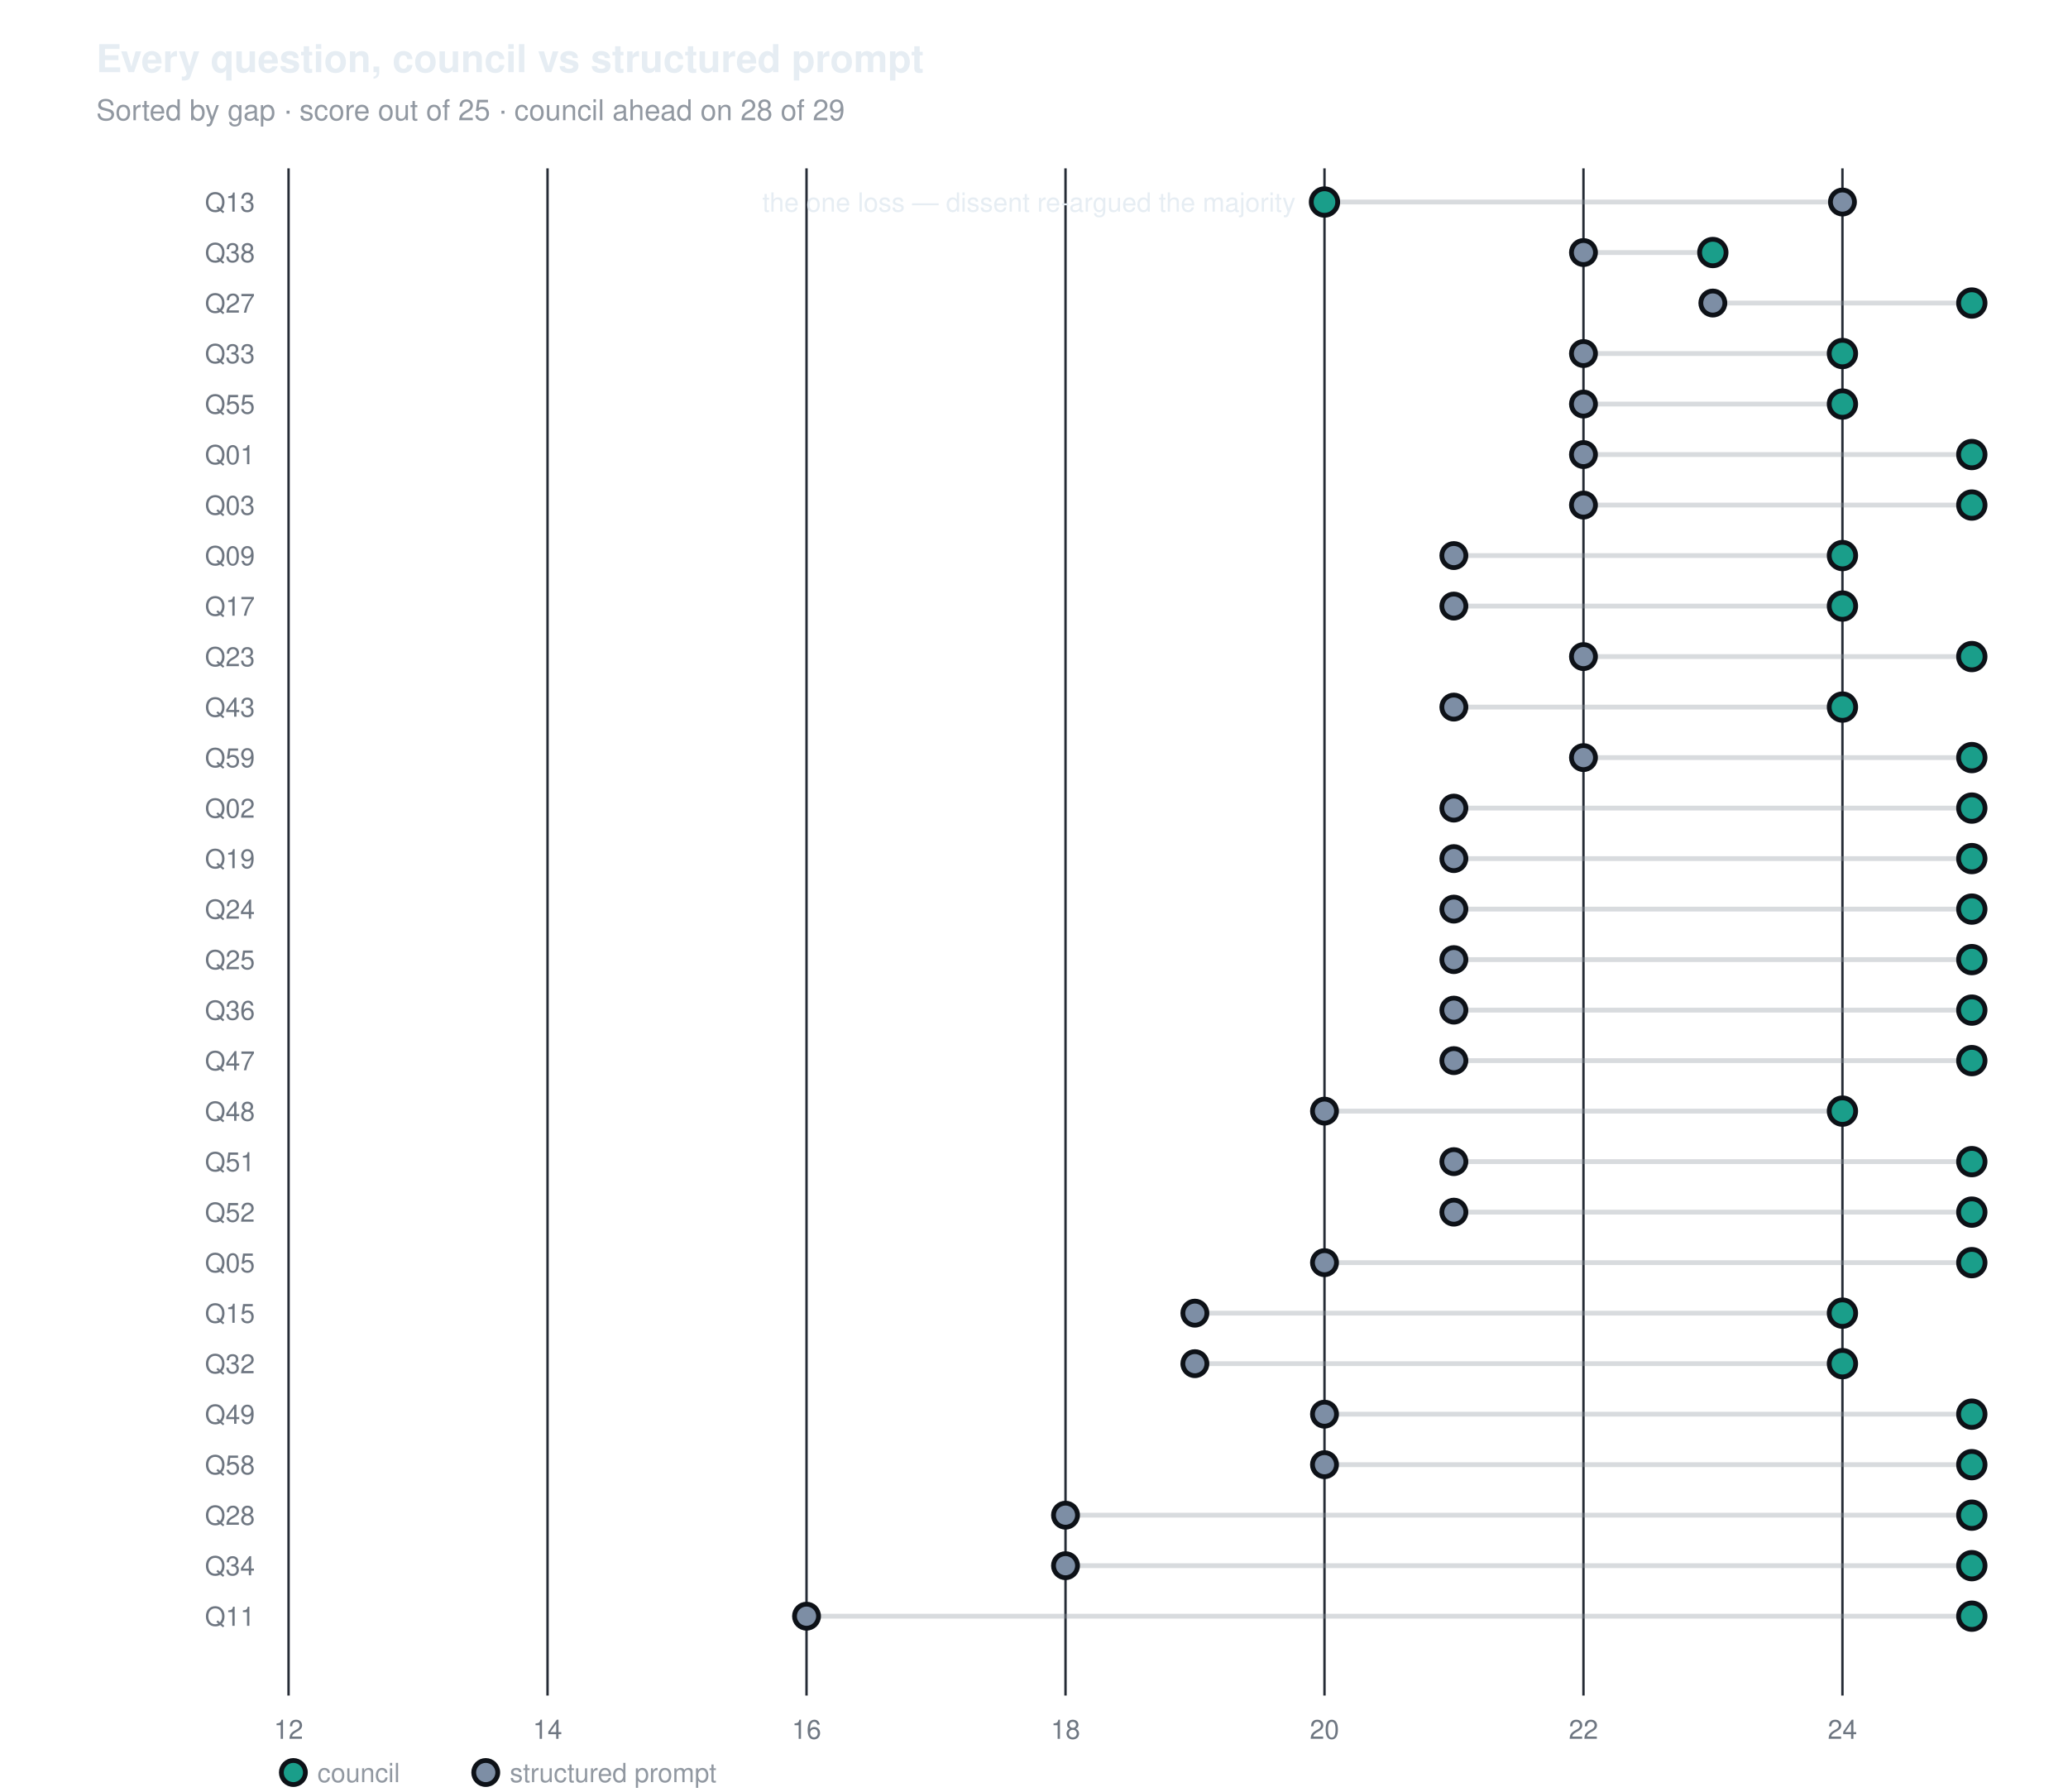
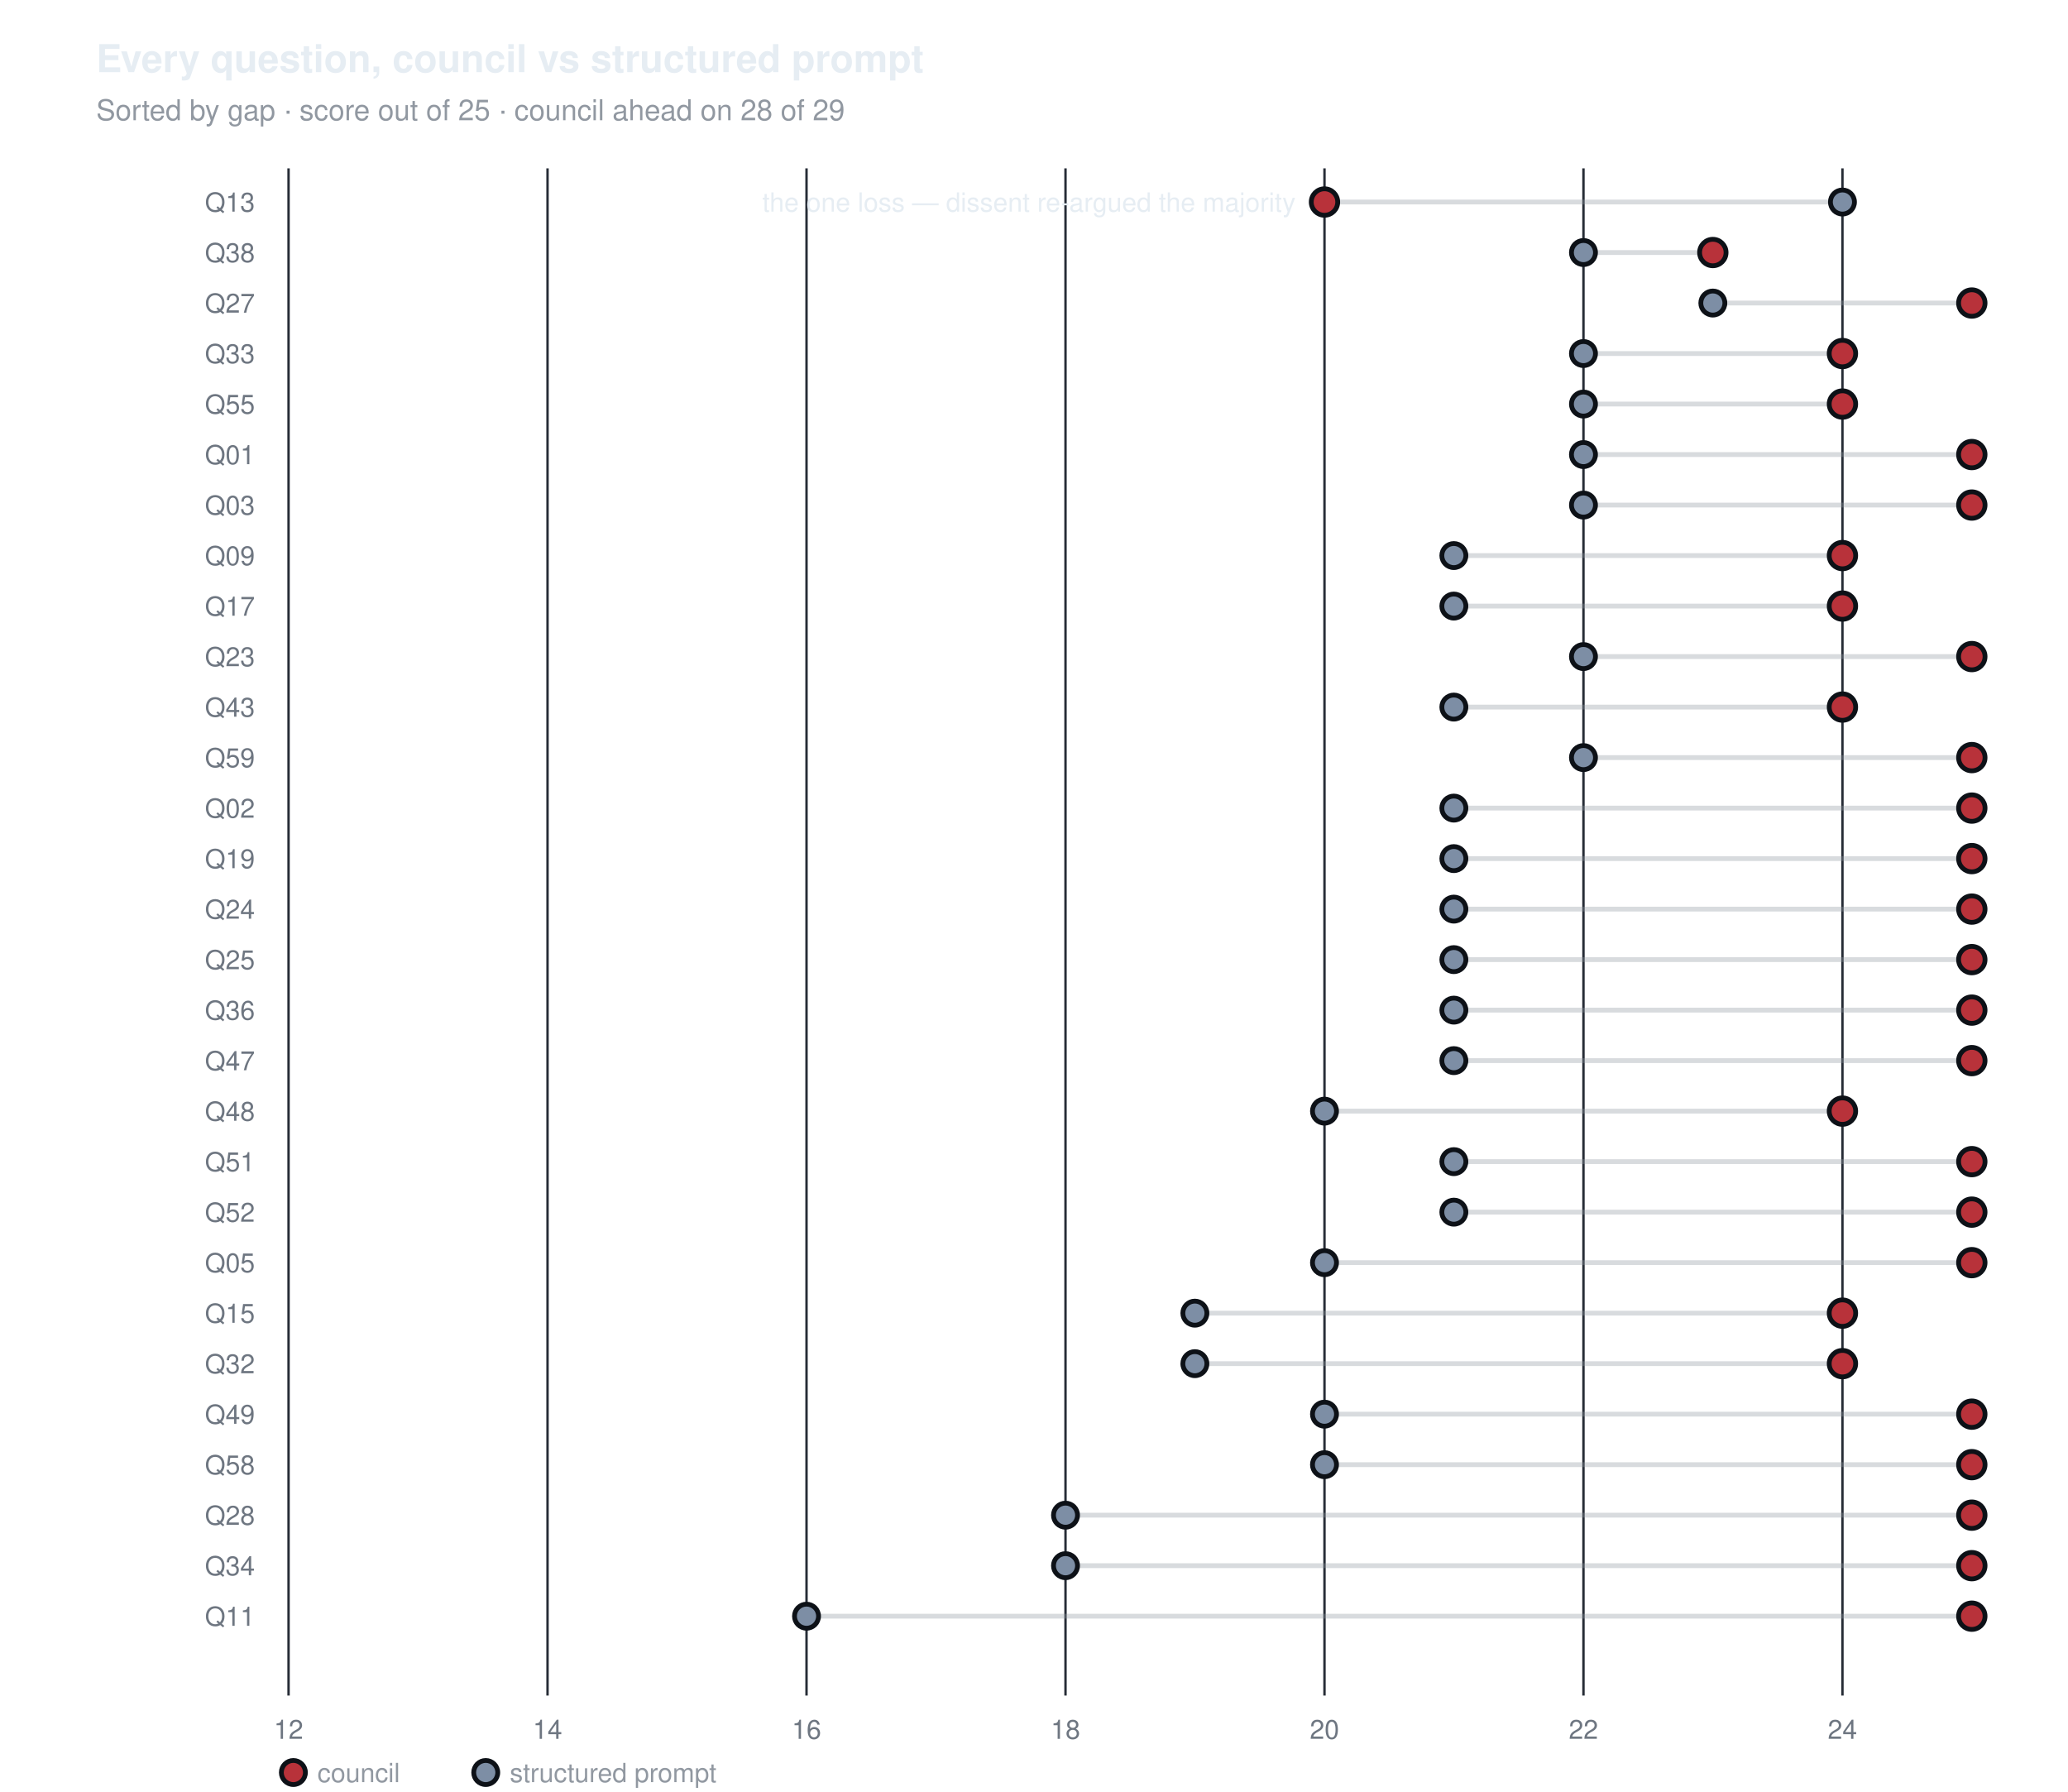
<svg xmlns="http://www.w3.org/2000/svg" viewBox="0 0 860 745" width="860" font-family="-apple-system, BlinkMacSystemFont, 'Segoe UI', Helvetica, Arial, sans-serif">
  <text x="40" y="30" font-size="16" font-weight="600" fill="#e6edf3" text-anchor="start">Every question, council vs structured prompt</text>
  <text x="40" y="50" font-size="12" font-weight="400" fill="#9198a1" text-anchor="start">Sorted by gap · score out of 25 · council ahead on 28 of 29</text>
  <line x1="120" y1="70" x2="120" y2="705" stroke="#262c36" stroke-width="1" />
  <text x="120" y="723" font-size="11" font-weight="400" fill="#6e7681" text-anchor="middle">12</text>
  <line x1="227.7" y1="70" x2="227.7" y2="705" stroke="#262c36" stroke-width="1" />
  <text x="227.7" y="723" font-size="11" font-weight="400" fill="#6e7681" text-anchor="middle">14</text>
  <line x1="335.4" y1="70" x2="335.4" y2="705" stroke="#262c36" stroke-width="1" />
  <text x="335.4" y="723" font-size="11" font-weight="400" fill="#6e7681" text-anchor="middle">16</text>
  <line x1="443.1" y1="70" x2="443.1" y2="705" stroke="#262c36" stroke-width="1" />
  <text x="443.1" y="723" font-size="11" font-weight="400" fill="#6e7681" text-anchor="middle">18</text>
  <line x1="550.8" y1="70" x2="550.8" y2="705" stroke="#262c36" stroke-width="1" />
  <text x="550.8" y="723" font-size="11" font-weight="400" fill="#6e7681" text-anchor="middle">20</text>
  <line x1="658.5" y1="70" x2="658.5" y2="705" stroke="#262c36" stroke-width="1" />
  <text x="658.5" y="723" font-size="11" font-weight="400" fill="#6e7681" text-anchor="middle">22</text>
  <line x1="766.2" y1="70" x2="766.2" y2="705" stroke="#262c36" stroke-width="1" />
  <text x="766.2" y="723" font-size="11" font-weight="400" fill="#6e7681" text-anchor="middle">24</text>
  <text x="106" y="88" font-size="11" font-weight="400" fill="#6e7681" text-anchor="end">Q13</text>
  <line x1="766.2" y1="84" x2="550.8" y2="84" stroke="#9198a1" stroke-width="2" stroke-opacity="0.35" />
  <circle cx="766.2" cy="84" r="5" fill="#7d8ea5" stroke="#0d1117" stroke-width="2" />
-   <circle cx="550.8" cy="84" r="5.5" fill="#1a9e8a" stroke="#0d1117" stroke-width="2" />
+   <circle cx="550.8" cy="84" r="5.5" fill="#b8323a" stroke="#0d1117" stroke-width="2" />
  <text x="538.8" y="88" font-size="11" font-weight="400" fill="#e6edf3" text-anchor="end">the one loss — dissent re-argued the majority</text>
  <text x="106" y="109" font-size="11" font-weight="400" fill="#6e7681" text-anchor="end">Q38</text>
  <line x1="658.5" y1="105" x2="712.3" y2="105" stroke="#9198a1" stroke-width="2" stroke-opacity="0.35" />
  <circle cx="658.5" cy="105" r="5" fill="#7d8ea5" stroke="#0d1117" stroke-width="2" />
-   <circle cx="712.3" cy="105" r="5.5" fill="#1a9e8a" stroke="#0d1117" stroke-width="2" />
+   <circle cx="712.3" cy="105" r="5.5" fill="#b8323a" stroke="#0d1117" stroke-width="2" />
  <text x="106" y="130" font-size="11" font-weight="400" fill="#6e7681" text-anchor="end">Q27</text>
  <line x1="712.3" y1="126" x2="820" y2="126" stroke="#9198a1" stroke-width="2" stroke-opacity="0.35" />
  <circle cx="712.3" cy="126" r="5" fill="#7d8ea5" stroke="#0d1117" stroke-width="2" />
-   <circle cx="820" cy="126" r="5.5" fill="#1a9e8a" stroke="#0d1117" stroke-width="2" />
+   <circle cx="820" cy="126" r="5.5" fill="#b8323a" stroke="#0d1117" stroke-width="2" />
  <text x="106" y="151" font-size="11" font-weight="400" fill="#6e7681" text-anchor="end">Q33</text>
  <line x1="658.5" y1="147" x2="766.2" y2="147" stroke="#9198a1" stroke-width="2" stroke-opacity="0.35" />
  <circle cx="658.5" cy="147" r="5" fill="#7d8ea5" stroke="#0d1117" stroke-width="2" />
-   <circle cx="766.2" cy="147" r="5.5" fill="#1a9e8a" stroke="#0d1117" stroke-width="2" />
+   <circle cx="766.2" cy="147" r="5.5" fill="#b8323a" stroke="#0d1117" stroke-width="2" />
  <text x="106" y="172" font-size="11" font-weight="400" fill="#6e7681" text-anchor="end">Q55</text>
  <line x1="658.5" y1="168" x2="766.2" y2="168" stroke="#9198a1" stroke-width="2" stroke-opacity="0.35" />
  <circle cx="658.5" cy="168" r="5" fill="#7d8ea5" stroke="#0d1117" stroke-width="2" />
-   <circle cx="766.2" cy="168" r="5.5" fill="#1a9e8a" stroke="#0d1117" stroke-width="2" />
+   <circle cx="766.2" cy="168" r="5.5" fill="#b8323a" stroke="#0d1117" stroke-width="2" />
  <text x="106" y="193" font-size="11" font-weight="400" fill="#6e7681" text-anchor="end">Q01</text>
  <line x1="658.5" y1="189" x2="820" y2="189" stroke="#9198a1" stroke-width="2" stroke-opacity="0.35" />
  <circle cx="658.5" cy="189" r="5" fill="#7d8ea5" stroke="#0d1117" stroke-width="2" />
-   <circle cx="820" cy="189" r="5.5" fill="#1a9e8a" stroke="#0d1117" stroke-width="2" />
+   <circle cx="820" cy="189" r="5.5" fill="#b8323a" stroke="#0d1117" stroke-width="2" />
  <text x="106" y="214" font-size="11" font-weight="400" fill="#6e7681" text-anchor="end">Q03</text>
  <line x1="658.5" y1="210" x2="820" y2="210" stroke="#9198a1" stroke-width="2" stroke-opacity="0.35" />
  <circle cx="658.5" cy="210" r="5" fill="#7d8ea5" stroke="#0d1117" stroke-width="2" />
-   <circle cx="820" cy="210" r="5.5" fill="#1a9e8a" stroke="#0d1117" stroke-width="2" />
+   <circle cx="820" cy="210" r="5.5" fill="#b8323a" stroke="#0d1117" stroke-width="2" />
  <text x="106" y="235" font-size="11" font-weight="400" fill="#6e7681" text-anchor="end">Q09</text>
  <line x1="604.6" y1="231" x2="766.2" y2="231" stroke="#9198a1" stroke-width="2" stroke-opacity="0.35" />
  <circle cx="604.6" cy="231" r="5" fill="#7d8ea5" stroke="#0d1117" stroke-width="2" />
-   <circle cx="766.2" cy="231" r="5.5" fill="#1a9e8a" stroke="#0d1117" stroke-width="2" />
+   <circle cx="766.2" cy="231" r="5.5" fill="#b8323a" stroke="#0d1117" stroke-width="2" />
  <text x="106" y="256" font-size="11" font-weight="400" fill="#6e7681" text-anchor="end">Q17</text>
  <line x1="604.6" y1="252" x2="766.2" y2="252" stroke="#9198a1" stroke-width="2" stroke-opacity="0.35" />
  <circle cx="604.6" cy="252" r="5" fill="#7d8ea5" stroke="#0d1117" stroke-width="2" />
-   <circle cx="766.2" cy="252" r="5.5" fill="#1a9e8a" stroke="#0d1117" stroke-width="2" />
+   <circle cx="766.2" cy="252" r="5.5" fill="#b8323a" stroke="#0d1117" stroke-width="2" />
  <text x="106" y="277" font-size="11" font-weight="400" fill="#6e7681" text-anchor="end">Q23</text>
  <line x1="658.5" y1="273" x2="820" y2="273" stroke="#9198a1" stroke-width="2" stroke-opacity="0.35" />
  <circle cx="658.5" cy="273" r="5" fill="#7d8ea5" stroke="#0d1117" stroke-width="2" />
-   <circle cx="820" cy="273" r="5.5" fill="#1a9e8a" stroke="#0d1117" stroke-width="2" />
+   <circle cx="820" cy="273" r="5.5" fill="#b8323a" stroke="#0d1117" stroke-width="2" />
  <text x="106" y="298" font-size="11" font-weight="400" fill="#6e7681" text-anchor="end">Q43</text>
  <line x1="604.6" y1="294" x2="766.2" y2="294" stroke="#9198a1" stroke-width="2" stroke-opacity="0.35" />
  <circle cx="604.6" cy="294" r="5" fill="#7d8ea5" stroke="#0d1117" stroke-width="2" />
-   <circle cx="766.2" cy="294" r="5.5" fill="#1a9e8a" stroke="#0d1117" stroke-width="2" />
+   <circle cx="766.2" cy="294" r="5.5" fill="#b8323a" stroke="#0d1117" stroke-width="2" />
  <text x="106" y="319" font-size="11" font-weight="400" fill="#6e7681" text-anchor="end">Q59</text>
  <line x1="658.5" y1="315" x2="820" y2="315" stroke="#9198a1" stroke-width="2" stroke-opacity="0.35" />
  <circle cx="658.5" cy="315" r="5" fill="#7d8ea5" stroke="#0d1117" stroke-width="2" />
-   <circle cx="820" cy="315" r="5.5" fill="#1a9e8a" stroke="#0d1117" stroke-width="2" />
+   <circle cx="820" cy="315" r="5.5" fill="#b8323a" stroke="#0d1117" stroke-width="2" />
  <text x="106" y="340" font-size="11" font-weight="400" fill="#6e7681" text-anchor="end">Q02</text>
  <line x1="604.6" y1="336" x2="820" y2="336" stroke="#9198a1" stroke-width="2" stroke-opacity="0.35" />
  <circle cx="604.6" cy="336" r="5" fill="#7d8ea5" stroke="#0d1117" stroke-width="2" />
-   <circle cx="820" cy="336" r="5.5" fill="#1a9e8a" stroke="#0d1117" stroke-width="2" />
+   <circle cx="820" cy="336" r="5.5" fill="#b8323a" stroke="#0d1117" stroke-width="2" />
  <text x="106" y="361" font-size="11" font-weight="400" fill="#6e7681" text-anchor="end">Q19</text>
  <line x1="604.6" y1="357" x2="820" y2="357" stroke="#9198a1" stroke-width="2" stroke-opacity="0.35" />
  <circle cx="604.6" cy="357" r="5" fill="#7d8ea5" stroke="#0d1117" stroke-width="2" />
-   <circle cx="820" cy="357" r="5.5" fill="#1a9e8a" stroke="#0d1117" stroke-width="2" />
+   <circle cx="820" cy="357" r="5.5" fill="#b8323a" stroke="#0d1117" stroke-width="2" />
  <text x="106" y="382" font-size="11" font-weight="400" fill="#6e7681" text-anchor="end">Q24</text>
  <line x1="604.6" y1="378" x2="820" y2="378" stroke="#9198a1" stroke-width="2" stroke-opacity="0.35" />
  <circle cx="604.6" cy="378" r="5" fill="#7d8ea5" stroke="#0d1117" stroke-width="2" />
-   <circle cx="820" cy="378" r="5.5" fill="#1a9e8a" stroke="#0d1117" stroke-width="2" />
+   <circle cx="820" cy="378" r="5.5" fill="#b8323a" stroke="#0d1117" stroke-width="2" />
  <text x="106" y="403" font-size="11" font-weight="400" fill="#6e7681" text-anchor="end">Q25</text>
  <line x1="604.6" y1="399" x2="820" y2="399" stroke="#9198a1" stroke-width="2" stroke-opacity="0.35" />
  <circle cx="604.6" cy="399" r="5" fill="#7d8ea5" stroke="#0d1117" stroke-width="2" />
-   <circle cx="820" cy="399" r="5.5" fill="#1a9e8a" stroke="#0d1117" stroke-width="2" />
+   <circle cx="820" cy="399" r="5.5" fill="#b8323a" stroke="#0d1117" stroke-width="2" />
  <text x="106" y="424" font-size="11" font-weight="400" fill="#6e7681" text-anchor="end">Q36</text>
  <line x1="604.6" y1="420" x2="820" y2="420" stroke="#9198a1" stroke-width="2" stroke-opacity="0.35" />
  <circle cx="604.6" cy="420" r="5" fill="#7d8ea5" stroke="#0d1117" stroke-width="2" />
-   <circle cx="820" cy="420" r="5.5" fill="#1a9e8a" stroke="#0d1117" stroke-width="2" />
+   <circle cx="820" cy="420" r="5.5" fill="#b8323a" stroke="#0d1117" stroke-width="2" />
  <text x="106" y="445" font-size="11" font-weight="400" fill="#6e7681" text-anchor="end">Q47</text>
  <line x1="604.6" y1="441" x2="820" y2="441" stroke="#9198a1" stroke-width="2" stroke-opacity="0.35" />
  <circle cx="604.6" cy="441" r="5" fill="#7d8ea5" stroke="#0d1117" stroke-width="2" />
-   <circle cx="820" cy="441" r="5.5" fill="#1a9e8a" stroke="#0d1117" stroke-width="2" />
+   <circle cx="820" cy="441" r="5.5" fill="#b8323a" stroke="#0d1117" stroke-width="2" />
  <text x="106" y="466" font-size="11" font-weight="400" fill="#6e7681" text-anchor="end">Q48</text>
  <line x1="550.8" y1="462" x2="766.2" y2="462" stroke="#9198a1" stroke-width="2" stroke-opacity="0.35" />
  <circle cx="550.8" cy="462" r="5" fill="#7d8ea5" stroke="#0d1117" stroke-width="2" />
-   <circle cx="766.2" cy="462" r="5.5" fill="#1a9e8a" stroke="#0d1117" stroke-width="2" />
+   <circle cx="766.2" cy="462" r="5.5" fill="#b8323a" stroke="#0d1117" stroke-width="2" />
  <text x="106" y="487" font-size="11" font-weight="400" fill="#6e7681" text-anchor="end">Q51</text>
  <line x1="604.6" y1="483" x2="820" y2="483" stroke="#9198a1" stroke-width="2" stroke-opacity="0.35" />
  <circle cx="604.6" cy="483" r="5" fill="#7d8ea5" stroke="#0d1117" stroke-width="2" />
-   <circle cx="820" cy="483" r="5.5" fill="#1a9e8a" stroke="#0d1117" stroke-width="2" />
+   <circle cx="820" cy="483" r="5.5" fill="#b8323a" stroke="#0d1117" stroke-width="2" />
  <text x="106" y="508" font-size="11" font-weight="400" fill="#6e7681" text-anchor="end">Q52</text>
  <line x1="604.6" y1="504" x2="820" y2="504" stroke="#9198a1" stroke-width="2" stroke-opacity="0.35" />
  <circle cx="604.6" cy="504" r="5" fill="#7d8ea5" stroke="#0d1117" stroke-width="2" />
-   <circle cx="820" cy="504" r="5.5" fill="#1a9e8a" stroke="#0d1117" stroke-width="2" />
+   <circle cx="820" cy="504" r="5.5" fill="#b8323a" stroke="#0d1117" stroke-width="2" />
  <text x="106" y="529" font-size="11" font-weight="400" fill="#6e7681" text-anchor="end">Q05</text>
  <line x1="550.8" y1="525" x2="820" y2="525" stroke="#9198a1" stroke-width="2" stroke-opacity="0.35" />
  <circle cx="550.8" cy="525" r="5" fill="#7d8ea5" stroke="#0d1117" stroke-width="2" />
-   <circle cx="820" cy="525" r="5.5" fill="#1a9e8a" stroke="#0d1117" stroke-width="2" />
+   <circle cx="820" cy="525" r="5.5" fill="#b8323a" stroke="#0d1117" stroke-width="2" />
  <text x="106" y="550" font-size="11" font-weight="400" fill="#6e7681" text-anchor="end">Q15</text>
  <line x1="496.9" y1="546" x2="766.2" y2="546" stroke="#9198a1" stroke-width="2" stroke-opacity="0.35" />
  <circle cx="496.9" cy="546" r="5" fill="#7d8ea5" stroke="#0d1117" stroke-width="2" />
-   <circle cx="766.2" cy="546" r="5.5" fill="#1a9e8a" stroke="#0d1117" stroke-width="2" />
+   <circle cx="766.2" cy="546" r="5.5" fill="#b8323a" stroke="#0d1117" stroke-width="2" />
  <text x="106" y="571" font-size="11" font-weight="400" fill="#6e7681" text-anchor="end">Q32</text>
  <line x1="496.9" y1="567" x2="766.2" y2="567" stroke="#9198a1" stroke-width="2" stroke-opacity="0.35" />
  <circle cx="496.9" cy="567" r="5" fill="#7d8ea5" stroke="#0d1117" stroke-width="2" />
-   <circle cx="766.2" cy="567" r="5.5" fill="#1a9e8a" stroke="#0d1117" stroke-width="2" />
+   <circle cx="766.2" cy="567" r="5.5" fill="#b8323a" stroke="#0d1117" stroke-width="2" />
  <text x="106" y="592" font-size="11" font-weight="400" fill="#6e7681" text-anchor="end">Q49</text>
  <line x1="550.8" y1="588" x2="820" y2="588" stroke="#9198a1" stroke-width="2" stroke-opacity="0.35" />
  <circle cx="550.8" cy="588" r="5" fill="#7d8ea5" stroke="#0d1117" stroke-width="2" />
-   <circle cx="820" cy="588" r="5.5" fill="#1a9e8a" stroke="#0d1117" stroke-width="2" />
+   <circle cx="820" cy="588" r="5.5" fill="#b8323a" stroke="#0d1117" stroke-width="2" />
  <text x="106" y="613" font-size="11" font-weight="400" fill="#6e7681" text-anchor="end">Q58</text>
  <line x1="550.8" y1="609" x2="820" y2="609" stroke="#9198a1" stroke-width="2" stroke-opacity="0.35" />
  <circle cx="550.8" cy="609" r="5" fill="#7d8ea5" stroke="#0d1117" stroke-width="2" />
-   <circle cx="820" cy="609" r="5.5" fill="#1a9e8a" stroke="#0d1117" stroke-width="2" />
+   <circle cx="820" cy="609" r="5.5" fill="#b8323a" stroke="#0d1117" stroke-width="2" />
  <text x="106" y="634" font-size="11" font-weight="400" fill="#6e7681" text-anchor="end">Q28</text>
  <line x1="443.1" y1="630" x2="820" y2="630" stroke="#9198a1" stroke-width="2" stroke-opacity="0.35" />
  <circle cx="443.1" cy="630" r="5" fill="#7d8ea5" stroke="#0d1117" stroke-width="2" />
-   <circle cx="820" cy="630" r="5.5" fill="#1a9e8a" stroke="#0d1117" stroke-width="2" />
+   <circle cx="820" cy="630" r="5.5" fill="#b8323a" stroke="#0d1117" stroke-width="2" />
  <text x="106" y="655" font-size="11" font-weight="400" fill="#6e7681" text-anchor="end">Q34</text>
  <line x1="443.1" y1="651" x2="820" y2="651" stroke="#9198a1" stroke-width="2" stroke-opacity="0.35" />
  <circle cx="443.1" cy="651" r="5" fill="#7d8ea5" stroke="#0d1117" stroke-width="2" />
-   <circle cx="820" cy="651" r="5.5" fill="#1a9e8a" stroke="#0d1117" stroke-width="2" />
+   <circle cx="820" cy="651" r="5.5" fill="#b8323a" stroke="#0d1117" stroke-width="2" />
  <text x="106" y="676" font-size="11" font-weight="400" fill="#6e7681" text-anchor="end">Q11</text>
  <line x1="335.4" y1="672" x2="820" y2="672" stroke="#9198a1" stroke-width="2" stroke-opacity="0.35" />
  <circle cx="335.4" cy="672" r="5" fill="#7d8ea5" stroke="#0d1117" stroke-width="2" />
-   <circle cx="820" cy="672" r="5.5" fill="#1a9e8a" stroke="#0d1117" stroke-width="2" />
-   <circle cx="122" cy="737" r="5" fill="#1a9e8a" stroke="#0d1117" stroke-width="2" />
+   <circle cx="820" cy="672" r="5.5" fill="#b8323a" stroke="#0d1117" stroke-width="2" />
+   <circle cx="122" cy="737" r="5" fill="#b8323a" stroke="#0d1117" stroke-width="2" />
  <text x="132" y="741" font-size="11" font-weight="400" fill="#9198a1" text-anchor="start">council</text>
  <circle cx="202" cy="737" r="5" fill="#7d8ea5" stroke="#0d1117" stroke-width="2" />
  <text x="212" y="741" font-size="11" font-weight="400" fill="#9198a1" text-anchor="start">structured prompt</text>
</svg>
